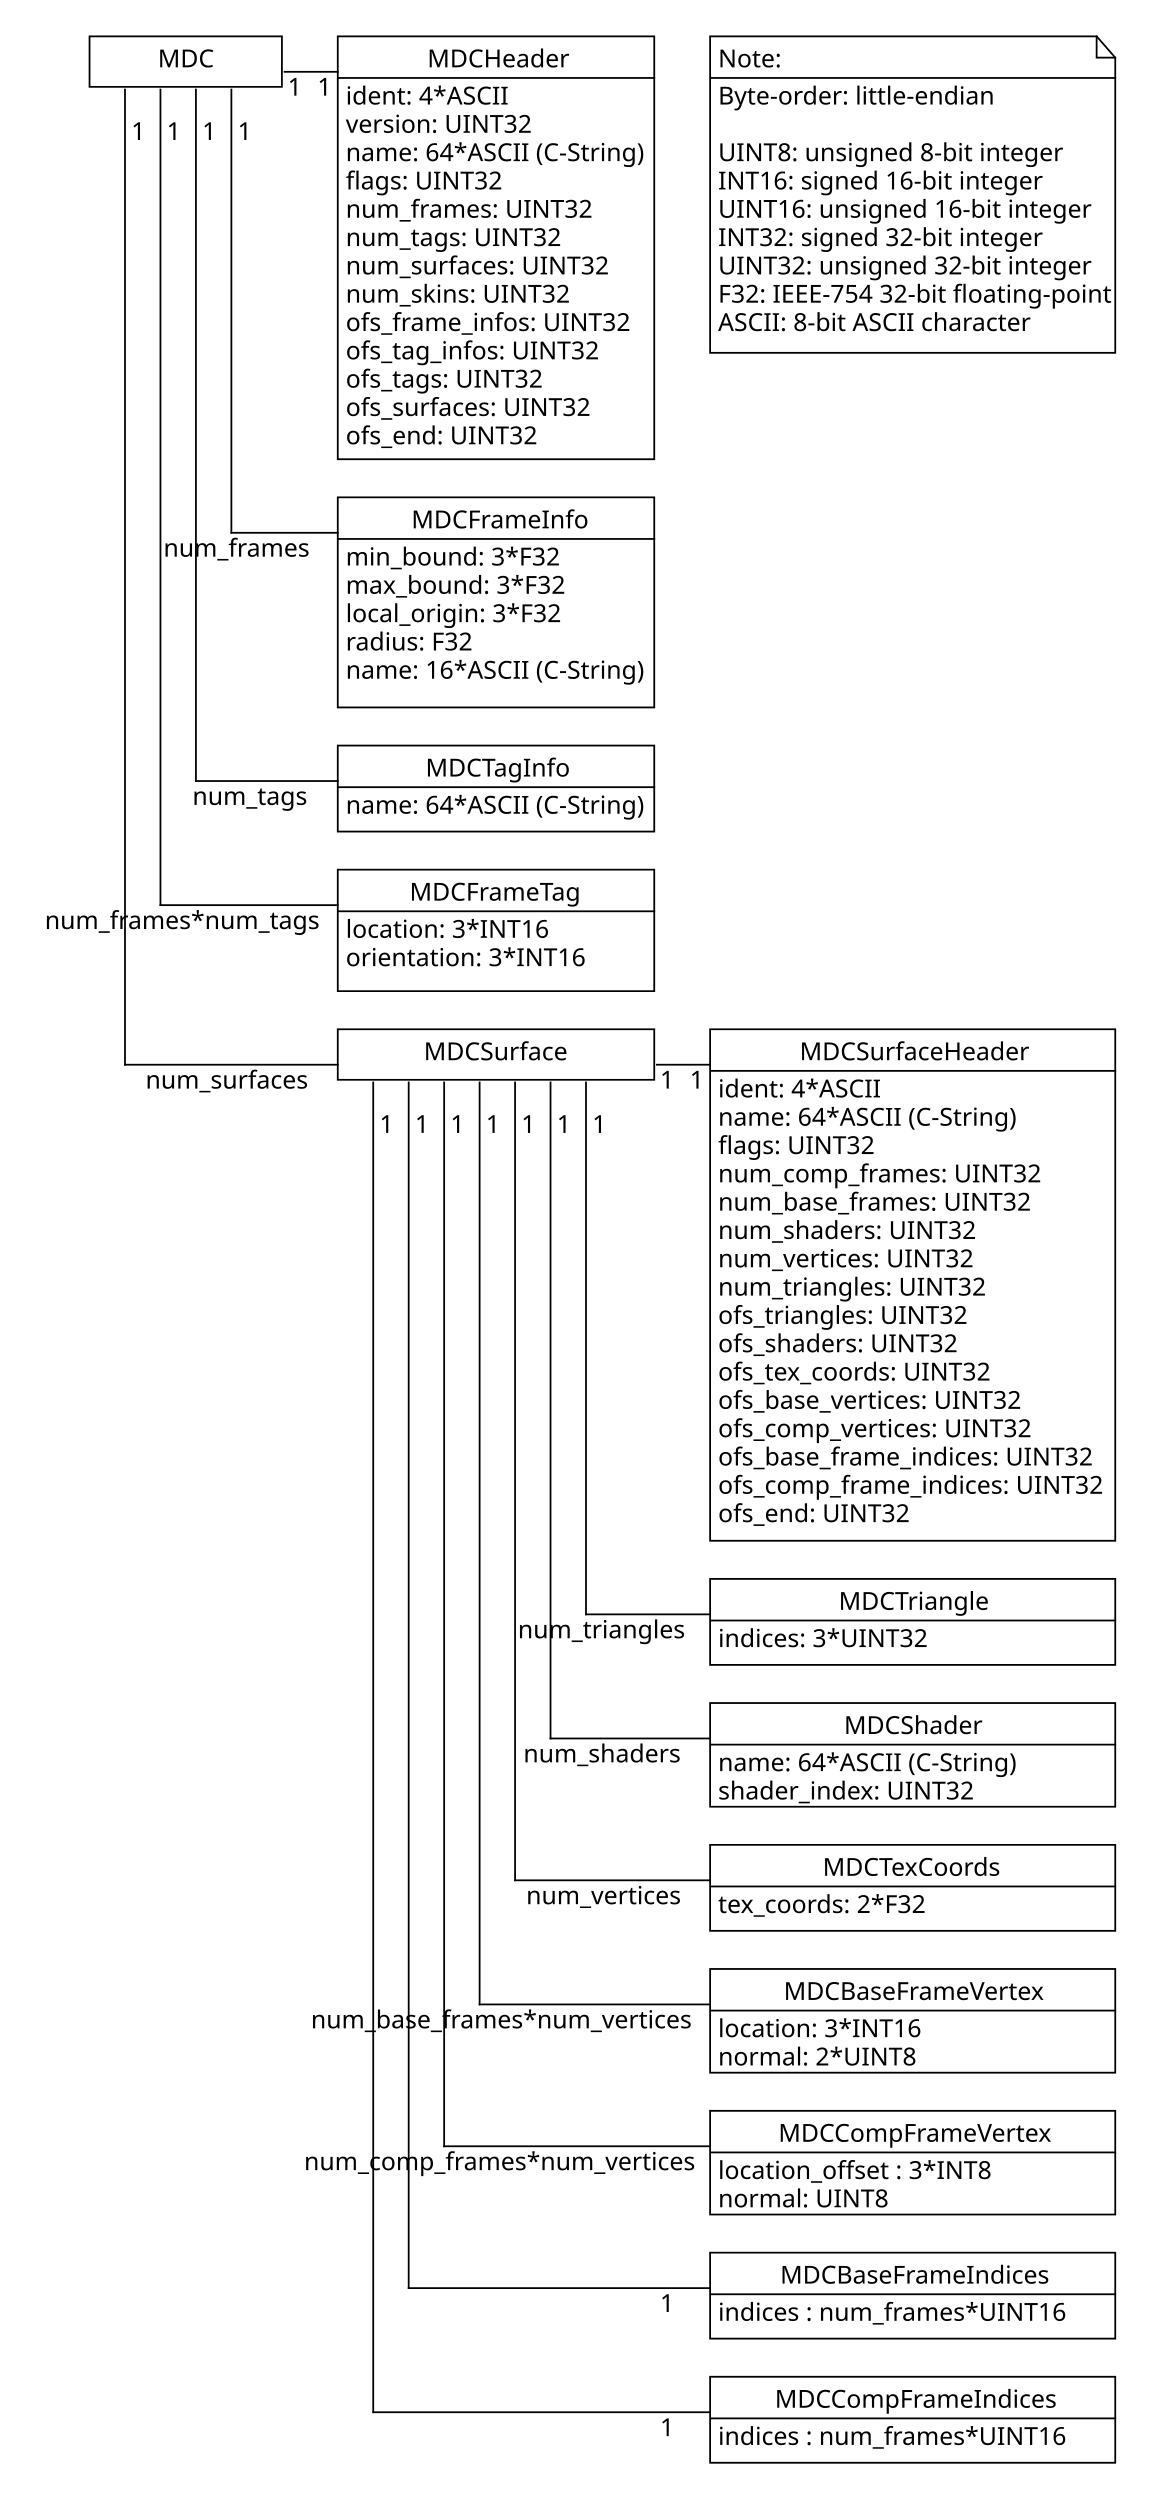
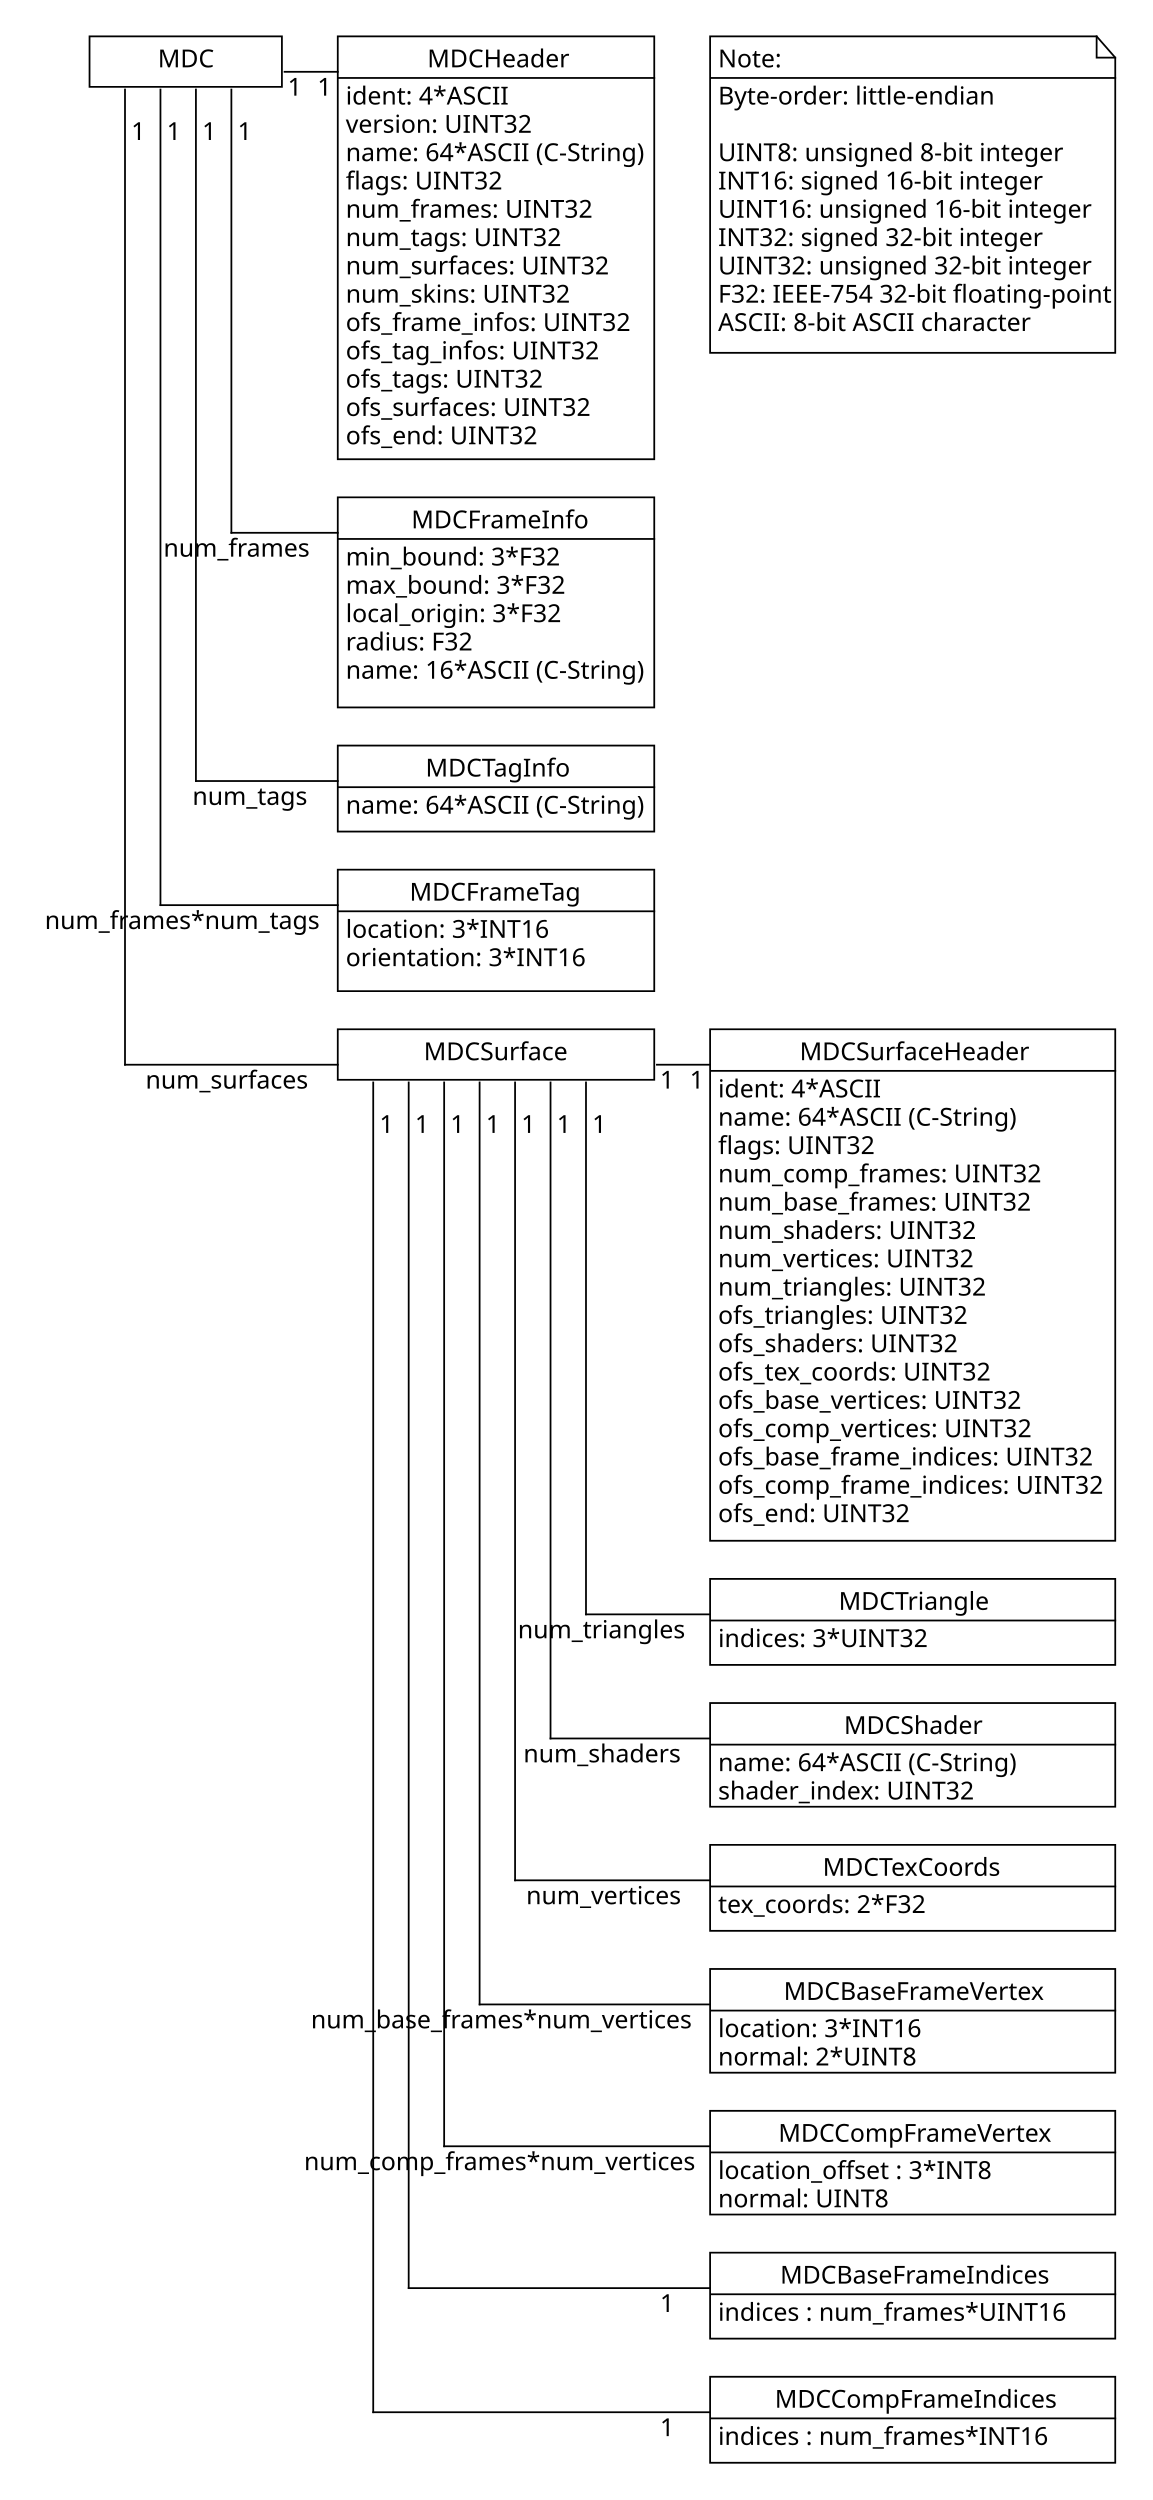
- <svg xmlns="http://www.w3.org/2000/svg" fill-opacity="1" color-rendering="auto" color-interpolation="auto" text-rendering="auto" stroke="black" stroke-linecap="square" width="650" stroke-miterlimit="10" shape-rendering="auto" stroke-opacity="1" fill="black" stroke-dasharray="none" font-weight="normal" stroke-width="1" viewBox="530 0 650 1410" height="1410" font-family="'Dialog'" font-style="normal" stroke-linejoin="miter" font-size="12px" stroke-dashoffset="0" image-rendering="auto">
+ <svg xmlns="http://www.w3.org/2000/svg" fill-opacity="1" color-rendering="auto" color-interpolation="auto" text-rendering="auto" stroke="black" stroke-linecap="square" width="650" stroke-miterlimit="10" shape-rendering="auto" stroke-opacity="1" fill="black" stroke-dasharray="none" font-weight="normal" stroke-width="1" viewBox="480 -20 650 1410" height="1410" font-family="'Dialog'" font-style="normal" stroke-linejoin="miter" font-size="12px" stroke-dashoffset="0" image-rendering="auto">
  <defs id="genericDefs" />
  <g>
    <defs id="defs1">
      <clipPath clipPathUnits="userSpaceOnUse" id="clipPath1">
        <path d="M0 0 L2147483647 0 L2147483647 2147483647 L0 2147483647 L0 0 Z" />
      </clipPath>
      <clipPath clipPathUnits="userSpaceOnUse" id="clipPath2">
        <path d="M0 0 L0 180 L230 180 L230 0 Z" />
      </clipPath>
      <clipPath clipPathUnits="userSpaceOnUse" id="clipPath3">
        <path d="M0 0 L0 50 L230 50 L230 0 Z" />
      </clipPath>
      <clipPath clipPathUnits="userSpaceOnUse" id="clipPath4">
        <path d="M0 0 L0 60 L230 60 L230 0 Z" />
      </clipPath>
      <clipPath clipPathUnits="userSpaceOnUse" id="clipPath5">
        <path d="M0 0 L0 30 L180 30 L180 0 Z" />
      </clipPath>
      <clipPath clipPathUnits="userSpaceOnUse" id="clipPath6">
        <path d="M0 0 L0 70 L180 70 L180 0 Z" />
      </clipPath>
      <clipPath clipPathUnits="userSpaceOnUse" id="clipPath7">
        <path d="M0 0 L0 50 L180 50 L180 0 Z" />
      </clipPath>
      <clipPath clipPathUnits="userSpaceOnUse" id="clipPath8">
        <path d="M0 0 L0 120 L180 120 L180 0 Z" />
      </clipPath>
      <clipPath clipPathUnits="userSpaceOnUse" id="clipPath9">
        <path d="M0 0 L0 290 L230 290 L230 0 Z" />
      </clipPath>
      <clipPath clipPathUnits="userSpaceOnUse" id="clipPath10">
        <path d="M0 0 L0 240 L180 240 L180 0 Z" />
      </clipPath>
      <clipPath clipPathUnits="userSpaceOnUse" id="clipPath11">
        <path d="M0 0 L0 30 L110 30 L110 0 Z" />
      </clipPath>
      <clipPath clipPathUnits="userSpaceOnUse" id="clipPath12">
        <path d="M0 0 L0 790 L220 790 L220 0 Z" />
      </clipPath>
      <clipPath clipPathUnits="userSpaceOnUse" id="clipPath13">
        <path d="M0 0 L0 720 L200 720 L200 0 Z" />
      </clipPath>
      <clipPath clipPathUnits="userSpaceOnUse" id="clipPath14">
        <path d="M0 0 L0 640 L250 640 L250 0 Z" />
      </clipPath>
      <clipPath clipPathUnits="userSpaceOnUse" id="clipPath15">
        <path d="M0 0 L0 560 L250 560 L250 0 Z" />
      </clipPath>
      <clipPath clipPathUnits="userSpaceOnUse" id="clipPath16">
        <path d="M0 0 L0 490 L140 490 L140 0 Z" />
      </clipPath>
      <clipPath clipPathUnits="userSpaceOnUse" id="clipPath17">
        <path d="M0 0 L0 410 L130 410 L130 0 Z" />
      </clipPath>
      <clipPath clipPathUnits="userSpaceOnUse" id="clipPath18">
        <path d="M0 0 L0 340 L130 340 L130 0 Z" />
      </clipPath>
      <clipPath clipPathUnits="userSpaceOnUse" id="clipPath19">
        <path d="M0 0 L0 50 L60 50 L60 0 Z" />
      </clipPath>
      <clipPath clipPathUnits="userSpaceOnUse" id="clipPath20">
        <path d="M0 0 L0 590 L150 590 L150 0 Z" />
      </clipPath>
      <clipPath clipPathUnits="userSpaceOnUse" id="clipPath21">
        <path d="M0 0 L0 500 L190 500 L190 0 Z" />
      </clipPath>
      <clipPath clipPathUnits="userSpaceOnUse" id="clipPath22">
        <path d="M0 0 L0 430 L110 430 L110 0 Z" />
      </clipPath>
      <clipPath clipPathUnits="userSpaceOnUse" id="clipPath23">
        <path d="M0 0 L0 290 L120 290 L120 0 Z" />
      </clipPath>
    </defs>
-     <g fill="rgb(255,255,255)" fill-opacity="0" transform="translate(930,20)" stroke-opacity="0" stroke="rgb(255,255,255)">
+     <g fill="rgb(255,255,255)" fill-opacity="0" transform="translate(880,0)" stroke-opacity="0" stroke="rgb(255,255,255)">
      <path d="M0.5 0.5 L218.5 0.5 L229 12.5 L229 179 L0.5 179 Z" stroke="none" clip-path="url(#clipPath2)" />
    </g>
-     <g transform="translate(930,20)">
+     <g transform="translate(880,0)">
      <path fill="none" d="M0.5 0.5 L218.5 0.5 L229 12.5 L229 179 L0.5 179 Z" clip-path="url(#clipPath2)" />
      <path fill="none" d="M218.5 0.5 L218.5 12.5 L229 12.5" clip-path="url(#clipPath2)" />
      <text x="5" font-size="14px" y="17.969" clip-path="url(#clipPath2)" font-family="sans-serif" stroke="none" xml:space="preserve">Note:</text>
      <path fill="none" d="M1 23.969 L229 23.969" clip-path="url(#clipPath2)" />
      <text x="5" font-size="14px" y="38.938" clip-path="url(#clipPath2)" font-family="sans-serif" stroke="none" xml:space="preserve">Byte-order: little-endian</text>
      <text x="5" font-size="14px" y="70.875" clip-path="url(#clipPath2)" font-family="sans-serif" stroke="none" xml:space="preserve">UINT8: unsigned 8-bit integer</text>
      <text x="5" font-size="14px" y="86.844" clip-path="url(#clipPath2)" font-family="sans-serif" stroke="none" xml:space="preserve">INT16: signed 16-bit integer</text>
      <text x="5" font-size="14px" y="102.812" clip-path="url(#clipPath2)" font-family="sans-serif" stroke="none" xml:space="preserve">UINT16: unsigned 16-bit integer</text>
      <text x="5" font-size="14px" y="118.781" clip-path="url(#clipPath2)" font-family="sans-serif" stroke="none" xml:space="preserve">INT32: signed 32-bit integer</text>
      <text x="5" font-size="14px" y="134.75" clip-path="url(#clipPath2)" font-family="sans-serif" stroke="none" xml:space="preserve">UINT32: unsigned 32-bit integer</text>
      <text x="5" font-size="14px" y="150.719" clip-path="url(#clipPath2)" font-family="sans-serif" stroke="none" xml:space="preserve">F32: IEEE-754 32-bit floating-point</text>
      <text x="5" font-size="14px" y="166.688" clip-path="url(#clipPath2)" font-family="sans-serif" stroke="none" xml:space="preserve">ASCII: 8-bit ASCII character</text>
    </g>
-     <g fill="rgb(255,255,255)" fill-opacity="0" transform="translate(930,1270)" stroke-opacity="0" stroke="rgb(255,255,255)">
+     <g fill="rgb(255,255,255)" fill-opacity="0" transform="translate(880,1250)" stroke-opacity="0" stroke="rgb(255,255,255)">
      <rect x="0.5" width="228.5" height="48.5" y="0.5" clip-path="url(#clipPath3)" stroke="none" />
    </g>
-     <g transform="translate(930,1270)">
+     <g transform="translate(880,1250)">
      <rect fill="none" x="0.5" width="228.5" height="48.5" y="0.5" clip-path="url(#clipPath3)" />
      <text x="40" font-size="14px" y="17.969" clip-path="url(#clipPath3)" font-family="sans-serif" stroke="none" xml:space="preserve">MDCBaseFrameIndices</text>
      <path fill="none" d="M1 23.969 L229 23.969" clip-path="url(#clipPath3)" />
      <text x="5" font-size="14px" y="38.938" clip-path="url(#clipPath3)" font-family="sans-serif" stroke="none" xml:space="preserve">indices : num_frames*UINT16</text>
    </g>
-     <g fill="rgb(255,255,255)" fill-opacity="0" transform="translate(930,1190)" stroke-opacity="0" stroke="rgb(255,255,255)">
+     <g fill="rgb(255,255,255)" fill-opacity="0" transform="translate(880,1170)" stroke-opacity="0" stroke="rgb(255,255,255)">
      <rect x="0.5" width="228.5" height="58.5" y="0.5" clip-path="url(#clipPath4)" stroke="none" />
    </g>
-     <g transform="translate(930,1190)">
+     <g transform="translate(880,1170)">
      <rect fill="none" x="0.5" width="228.5" height="58.5" y="0.5" clip-path="url(#clipPath4)" />
      <text x="39" font-size="14px" y="17.969" clip-path="url(#clipPath4)" font-family="sans-serif" stroke="none" xml:space="preserve">MDCCompFrameVertex</text>
      <path fill="none" d="M1 23.969 L229 23.969" clip-path="url(#clipPath4)" />
      <text x="5" font-size="14px" y="38.938" clip-path="url(#clipPath4)" font-family="sans-serif" stroke="none" xml:space="preserve">location_offset : 3*INT8</text>
      <text x="5" font-size="14px" y="54.906" clip-path="url(#clipPath4)" font-family="sans-serif" stroke="none" xml:space="preserve">normal: UINT8</text>
    </g>
-     <g fill="rgb(255,255,255)" fill-opacity="0" transform="translate(930,1110)" stroke-opacity="0" stroke="rgb(255,255,255)">
+     <g fill="rgb(255,255,255)" fill-opacity="0" transform="translate(880,1090)" stroke-opacity="0" stroke="rgb(255,255,255)">
      <rect x="0.5" width="228.5" height="58.5" y="0.5" clip-path="url(#clipPath4)" stroke="none" />
    </g>
-     <g transform="translate(930,1110)">
+     <g transform="translate(880,1090)">
      <rect fill="none" x="0.5" width="228.5" height="58.5" y="0.5" clip-path="url(#clipPath4)" />
      <text x="42" font-size="14px" y="17.969" clip-path="url(#clipPath4)" font-family="sans-serif" stroke="none" xml:space="preserve">MDCBaseFrameVertex</text>
      <path fill="none" d="M1 23.969 L229 23.969" clip-path="url(#clipPath4)" />
      <text x="5" font-size="14px" y="38.938" clip-path="url(#clipPath4)" font-family="sans-serif" stroke="none" xml:space="preserve">location: 3*INT16</text>
      <text x="5" font-size="14px" y="54.906" clip-path="url(#clipPath4)" font-family="sans-serif" stroke="none" xml:space="preserve">normal: 2*UINT8</text>
    </g>
-     <g fill="rgb(255,255,255)" fill-opacity="0" transform="translate(930,1040)" stroke-opacity="0" stroke="rgb(255,255,255)">
+     <g fill="rgb(255,255,255)" fill-opacity="0" transform="translate(880,1020)" stroke-opacity="0" stroke="rgb(255,255,255)">
      <rect x="0.5" width="228.5" height="48.5" y="0.5" clip-path="url(#clipPath3)" stroke="none" />
    </g>
-     <g transform="translate(930,1040)">
+     <g transform="translate(880,1020)">
      <rect fill="none" x="0.5" width="228.5" height="48.5" y="0.5" clip-path="url(#clipPath3)" />
      <text x="64" font-size="14px" y="17.969" clip-path="url(#clipPath3)" font-family="sans-serif" stroke="none" xml:space="preserve">MDCTexCoords</text>
      <path fill="none" d="M1 23.969 L229 23.969" clip-path="url(#clipPath3)" />
      <text x="5" font-size="14px" y="38.938" clip-path="url(#clipPath3)" font-family="sans-serif" stroke="none" xml:space="preserve">tex_coords: 2*F32</text>
    </g>
-     <g fill="rgb(255,255,255)" fill-opacity="0" transform="translate(930,960)" stroke-opacity="0" stroke="rgb(255,255,255)">
+     <g fill="rgb(255,255,255)" fill-opacity="0" transform="translate(880,940)" stroke-opacity="0" stroke="rgb(255,255,255)">
      <rect x="0.5" width="228.5" height="58.5" y="0.5" clip-path="url(#clipPath4)" stroke="none" />
    </g>
-     <g transform="translate(930,960)">
+     <g transform="translate(880,940)">
      <rect fill="none" x="0.5" width="228.5" height="58.5" y="0.5" clip-path="url(#clipPath4)" />
      <text x="76" font-size="14px" y="17.969" clip-path="url(#clipPath4)" font-family="sans-serif" stroke="none" xml:space="preserve">MDCShader</text>
      <path fill="none" d="M1 23.969 L229 23.969" clip-path="url(#clipPath4)" />
      <text x="5" font-size="14px" y="38.938" clip-path="url(#clipPath4)" font-family="sans-serif" stroke="none" xml:space="preserve">name: 64*ASCII (C-String)</text>
      <text x="5" font-size="14px" y="54.906" clip-path="url(#clipPath4)" font-family="sans-serif" stroke="none" xml:space="preserve">shader_index: UINT32</text>
    </g>
-     <g fill="rgb(255,255,255)" fill-opacity="0" transform="translate(930,890)" stroke-opacity="0" stroke="rgb(255,255,255)">
+     <g fill="rgb(255,255,255)" fill-opacity="0" transform="translate(880,870)" stroke-opacity="0" stroke="rgb(255,255,255)">
      <rect x="0.5" width="228.5" height="48.5" y="0.5" clip-path="url(#clipPath3)" stroke="none" />
    </g>
-     <g transform="translate(930,890)">
+     <g transform="translate(880,870)">
      <rect fill="none" x="0.5" width="228.5" height="48.5" y="0.5" clip-path="url(#clipPath3)" />
      <text x="73" font-size="14px" y="17.969" clip-path="url(#clipPath3)" font-family="sans-serif" stroke="none" xml:space="preserve">MDCTriangle</text>
      <path fill="none" d="M1 23.969 L229 23.969" clip-path="url(#clipPath3)" />
      <text x="5" font-size="14px" y="38.938" clip-path="url(#clipPath3)" font-family="sans-serif" stroke="none" xml:space="preserve">indices: 3*UINT32</text>
    </g>
-     <g fill="rgb(255,255,255)" fill-opacity="0" transform="translate(720,580)" stroke-opacity="0" stroke="rgb(255,255,255)">
+     <g fill="rgb(255,255,255)" fill-opacity="0" transform="translate(670,560)" stroke-opacity="0" stroke="rgb(255,255,255)">
      <rect x="0.5" width="178.5" height="28.5" y="0.5" clip-path="url(#clipPath5)" stroke="none" />
    </g>
-     <g transform="translate(720,580)">
+     <g transform="translate(670,560)">
      <rect fill="none" x="0.5" width="178.5" height="28.5" y="0.5" clip-path="url(#clipPath5)" />
      <text x="49" font-size="14px" y="17.969" clip-path="url(#clipPath5)" font-family="sans-serif" stroke="none" xml:space="preserve">MDCSurface</text>
    </g>
-     <g fill="rgb(255,255,255)" fill-opacity="0" transform="translate(930,1340)" stroke-opacity="0" stroke="rgb(255,255,255)">
+     <g fill="rgb(255,255,255)" fill-opacity="0" transform="translate(880,1320)" stroke-opacity="0" stroke="rgb(255,255,255)">
      <rect x="0.5" width="228.5" height="48.5" y="0.5" clip-path="url(#clipPath3)" stroke="none" />
    </g>
-     <g transform="translate(930,1340)">
+     <g transform="translate(880,1320)">
      <rect fill="none" x="0.5" width="228.5" height="48.5" y="0.5" clip-path="url(#clipPath3)" />
      <text x="37" font-size="14px" y="17.969" clip-path="url(#clipPath3)" font-family="sans-serif" stroke="none" xml:space="preserve">MDCCompFrameIndices</text>
      <path fill="none" d="M1 23.969 L229 23.969" clip-path="url(#clipPath3)" />
-       <text x="5" font-size="14px" y="38.938" clip-path="url(#clipPath3)" font-family="sans-serif" stroke="none" xml:space="preserve">indices : num_frames*UINT16</text>
-     </g>
-     <g fill="rgb(255,255,255)" fill-opacity="0" transform="translate(720,490)" stroke-opacity="0" stroke="rgb(255,255,255)">
+       <text x="5" font-size="14px" y="38.938" clip-path="url(#clipPath3)" font-family="sans-serif" stroke="none" xml:space="preserve">indices : num_frames*INT16</text>
+     </g>
+     <g fill="rgb(255,255,255)" fill-opacity="0" transform="translate(670,470)" stroke-opacity="0" stroke="rgb(255,255,255)">
      <rect x="0.5" width="178.5" height="68.5" y="0.5" clip-path="url(#clipPath6)" stroke="none" />
    </g>
-     <g transform="translate(720,490)">
+     <g transform="translate(670,470)">
      <rect fill="none" x="0.5" width="178.5" height="68.5" y="0.5" clip-path="url(#clipPath6)" />
      <text x="41" font-size="14px" y="17.969" clip-path="url(#clipPath6)" font-family="sans-serif" stroke="none" xml:space="preserve">MDCFrameTag</text>
      <path fill="none" d="M1 23.969 L179 23.969" clip-path="url(#clipPath6)" />
      <text x="5" font-size="14px" y="38.938" clip-path="url(#clipPath6)" font-family="sans-serif" stroke="none" xml:space="preserve">location: 3*INT16</text>
      <text x="5" font-size="14px" y="54.906" clip-path="url(#clipPath6)" font-family="sans-serif" stroke="none" xml:space="preserve">orientation: 3*INT16</text>
    </g>
-     <g fill="rgb(255,255,255)" fill-opacity="0" transform="translate(720,420)" stroke-opacity="0" stroke="rgb(255,255,255)">
+     <g fill="rgb(255,255,255)" fill-opacity="0" transform="translate(670,400)" stroke-opacity="0" stroke="rgb(255,255,255)">
      <rect x="0.5" width="178.5" height="48.5" y="0.5" clip-path="url(#clipPath7)" stroke="none" />
    </g>
-     <g transform="translate(720,420)">
+     <g transform="translate(670,400)">
      <rect fill="none" x="0.5" width="178.5" height="48.5" y="0.5" clip-path="url(#clipPath7)" />
      <text x="50" font-size="14px" y="17.969" clip-path="url(#clipPath7)" font-family="sans-serif" stroke="none" xml:space="preserve">MDCTagInfo</text>
      <path fill="none" d="M1 23.969 L179 23.969" clip-path="url(#clipPath7)" />
      <text x="5" font-size="14px" y="38.938" clip-path="url(#clipPath7)" font-family="sans-serif" stroke="none" xml:space="preserve">name: 64*ASCII (C-String)</text>
    </g>
-     <g fill="rgb(255,255,255)" fill-opacity="0" transform="translate(720,280)" stroke-opacity="0" stroke="rgb(255,255,255)">
+     <g fill="rgb(255,255,255)" fill-opacity="0" transform="translate(670,260)" stroke-opacity="0" stroke="rgb(255,255,255)">
      <rect x="0.5" width="178.5" height="118.5" y="0.5" clip-path="url(#clipPath8)" stroke="none" />
    </g>
-     <g transform="translate(720,280)">
+     <g transform="translate(670,260)">
      <rect fill="none" x="0.5" width="178.5" height="118.5" y="0.5" clip-path="url(#clipPath8)" />
      <text x="42" font-size="14px" y="17.969" clip-path="url(#clipPath8)" font-family="sans-serif" stroke="none" xml:space="preserve">MDCFrameInfo</text>
      <path fill="none" d="M1 23.969 L179 23.969" clip-path="url(#clipPath8)" />
      <text x="5" font-size="14px" y="38.938" clip-path="url(#clipPath8)" font-family="sans-serif" stroke="none" xml:space="preserve">min_bound: 3*F32</text>
      <text x="5" font-size="14px" y="54.906" clip-path="url(#clipPath8)" font-family="sans-serif" stroke="none" xml:space="preserve">max_bound: 3*F32</text>
      <text x="5" font-size="14px" y="70.875" clip-path="url(#clipPath8)" font-family="sans-serif" stroke="none" xml:space="preserve">local_origin: 3*F32</text>
      <text x="5" font-size="14px" y="86.844" clip-path="url(#clipPath8)" font-family="sans-serif" stroke="none" xml:space="preserve">radius: F32</text>
      <text x="5" font-size="14px" y="102.812" clip-path="url(#clipPath8)" font-family="sans-serif" stroke="none" xml:space="preserve">name: 16*ASCII (C-String)</text>
    </g>
-     <g fill="rgb(255,255,255)" fill-opacity="0" transform="translate(930,580)" stroke-opacity="0" stroke="rgb(255,255,255)">
+     <g fill="rgb(255,255,255)" fill-opacity="0" transform="translate(880,560)" stroke-opacity="0" stroke="rgb(255,255,255)">
      <rect x="0.5" width="228.5" height="288.5" y="0.5" clip-path="url(#clipPath9)" stroke="none" />
    </g>
-     <g transform="translate(930,580)">
+     <g transform="translate(880,560)">
      <rect fill="none" x="0.5" width="228.5" height="288.5" y="0.5" clip-path="url(#clipPath9)" />
      <text x="51" font-size="14px" y="17.969" clip-path="url(#clipPath9)" font-family="sans-serif" stroke="none" xml:space="preserve">MDCSurfaceHeader</text>
      <path fill="none" d="M1 23.969 L229 23.969" clip-path="url(#clipPath9)" />
      <text x="5" font-size="14px" y="38.938" clip-path="url(#clipPath9)" font-family="sans-serif" stroke="none" xml:space="preserve">ident: 4*ASCII</text>
      <text x="5" font-size="14px" y="54.906" clip-path="url(#clipPath9)" font-family="sans-serif" stroke="none" xml:space="preserve">name: 64*ASCII (C-String)</text>
      <text x="5" font-size="14px" y="70.875" clip-path="url(#clipPath9)" font-family="sans-serif" stroke="none" xml:space="preserve">flags: UINT32</text>
      <text x="5" font-size="14px" y="86.844" clip-path="url(#clipPath9)" font-family="sans-serif" stroke="none" xml:space="preserve">num_comp_frames: UINT32</text>
      <text x="5" font-size="14px" y="102.812" clip-path="url(#clipPath9)" font-family="sans-serif" stroke="none" xml:space="preserve">num_base_frames: UINT32</text>
      <text x="5" font-size="14px" y="118.781" clip-path="url(#clipPath9)" font-family="sans-serif" stroke="none" xml:space="preserve">num_shaders: UINT32</text>
      <text x="5" font-size="14px" y="134.75" clip-path="url(#clipPath9)" font-family="sans-serif" stroke="none" xml:space="preserve">num_vertices: UINT32</text>
      <text x="5" font-size="14px" y="150.719" clip-path="url(#clipPath9)" font-family="sans-serif" stroke="none" xml:space="preserve">num_triangles: UINT32</text>
      <text x="5" font-size="14px" y="166.688" clip-path="url(#clipPath9)" font-family="sans-serif" stroke="none" xml:space="preserve">ofs_triangles: UINT32</text>
      <text x="5" font-size="14px" y="182.656" clip-path="url(#clipPath9)" font-family="sans-serif" stroke="none" xml:space="preserve">ofs_shaders: UINT32</text>
      <text x="5" font-size="14px" y="198.625" clip-path="url(#clipPath9)" font-family="sans-serif" stroke="none" xml:space="preserve">ofs_tex_coords: UINT32</text>
      <text x="5" font-size="14px" y="214.594" clip-path="url(#clipPath9)" font-family="sans-serif" stroke="none" xml:space="preserve">ofs_base_vertices: UINT32</text>
      <text x="5" font-size="14px" y="230.562" clip-path="url(#clipPath9)" font-family="sans-serif" stroke="none" xml:space="preserve">ofs_comp_vertices: UINT32</text>
      <text x="5" font-size="14px" y="246.531" clip-path="url(#clipPath9)" font-family="sans-serif" stroke="none" xml:space="preserve">ofs_base_frame_indices: UINT32</text>
      <text x="5" font-size="14px" y="262.5" clip-path="url(#clipPath9)" font-family="sans-serif" stroke="none" xml:space="preserve">ofs_comp_frame_indices: UINT32</text>
      <text x="5" font-size="14px" y="278.469" clip-path="url(#clipPath9)" font-family="sans-serif" stroke="none" xml:space="preserve">ofs_end: UINT32</text>
    </g>
-     <g fill="rgb(255,255,255)" fill-opacity="0" transform="translate(720,20)" stroke-opacity="0" stroke="rgb(255,255,255)">
+     <g fill="rgb(255,255,255)" fill-opacity="0" transform="translate(670,0)" stroke-opacity="0" stroke="rgb(255,255,255)">
      <rect x="0.5" width="178.5" height="238.5" y="0.5" clip-path="url(#clipPath10)" stroke="none" />
    </g>
-     <g transform="translate(720,20)">
+     <g transform="translate(670,0)">
      <rect fill="none" x="0.5" width="178.5" height="238.5" y="0.5" clip-path="url(#clipPath10)" />
      <text x="51" font-size="14px" y="17.969" clip-path="url(#clipPath10)" font-family="sans-serif" stroke="none" xml:space="preserve">MDCHeader</text>
      <path fill="none" d="M1 23.969 L179 23.969" clip-path="url(#clipPath10)" />
      <text x="5" font-size="14px" y="38.938" clip-path="url(#clipPath10)" font-family="sans-serif" stroke="none" xml:space="preserve">ident: 4*ASCII</text>
      <text x="5" font-size="14px" y="54.906" clip-path="url(#clipPath10)" font-family="sans-serif" stroke="none" xml:space="preserve">version: UINT32</text>
      <text x="5" font-size="14px" y="70.875" clip-path="url(#clipPath10)" font-family="sans-serif" stroke="none" xml:space="preserve">name: 64*ASCII (C-String)</text>
      <text x="5" font-size="14px" y="86.844" clip-path="url(#clipPath10)" font-family="sans-serif" stroke="none" xml:space="preserve">flags: UINT32</text>
      <text x="5" font-size="14px" y="102.812" clip-path="url(#clipPath10)" font-family="sans-serif" stroke="none" xml:space="preserve">num_frames: UINT32</text>
      <text x="5" font-size="14px" y="118.781" clip-path="url(#clipPath10)" font-family="sans-serif" stroke="none" xml:space="preserve">num_tags: UINT32</text>
      <text x="5" font-size="14px" y="134.75" clip-path="url(#clipPath10)" font-family="sans-serif" stroke="none" xml:space="preserve">num_surfaces: UINT32</text>
      <text x="5" font-size="14px" y="150.719" clip-path="url(#clipPath10)" font-family="sans-serif" stroke="none" xml:space="preserve">num_skins: UINT32</text>
      <text x="5" font-size="14px" y="166.688" clip-path="url(#clipPath10)" font-family="sans-serif" stroke="none" xml:space="preserve">ofs_frame_infos: UINT32</text>
      <text x="5" font-size="14px" y="182.656" clip-path="url(#clipPath10)" font-family="sans-serif" stroke="none" xml:space="preserve">ofs_tag_infos: UINT32</text>
      <text x="5" font-size="14px" y="198.625" clip-path="url(#clipPath10)" font-family="sans-serif" stroke="none" xml:space="preserve">ofs_tags: UINT32</text>
      <text x="5" font-size="14px" y="214.594" clip-path="url(#clipPath10)" font-family="sans-serif" stroke="none" xml:space="preserve">ofs_surfaces: UINT32</text>
      <text x="5" font-size="14px" y="230.562" clip-path="url(#clipPath10)" font-family="sans-serif" stroke="none" xml:space="preserve">ofs_end: UINT32</text>
    </g>
-     <g fill="rgb(255,255,255)" fill-opacity="0" transform="translate(580,20)" stroke-opacity="0" stroke="rgb(255,255,255)">
+     <g fill="rgb(255,255,255)" fill-opacity="0" transform="translate(530,0)" stroke-opacity="0" stroke="rgb(255,255,255)">
      <rect x="0.5" width="108.5" height="28.5" y="0.5" clip-path="url(#clipPath11)" stroke="none" />
    </g>
-     <g transform="translate(580,20)">
+     <g transform="translate(530,0)">
      <rect fill="none" x="0.5" width="108.5" height="28.5" y="0.5" clip-path="url(#clipPath11)" />
      <text x="39" font-size="14px" y="17.969" clip-path="url(#clipPath11)" font-family="sans-serif" stroke="none" xml:space="preserve">MDC</text>
    </g>
-     <g transform="translate(730,600)">
+     <g transform="translate(680,580)">
      <path fill="none" d="M10.5 10.5 L10.5 760.5" clip-path="url(#clipPath12)" />
      <path fill="none" d="M10.5 760.5 L200.5 760.5" clip-path="url(#clipPath12)" />
      <text x="14" font-size="14px" y="38.969" clip-path="url(#clipPath12)" font-family="sans-serif" stroke="none" xml:space="preserve">1</text>
      <text x="172.214" font-size="14px" y="773.969" clip-path="url(#clipPath12)" font-family="sans-serif" stroke="none" xml:space="preserve">1</text>
    </g>
-     <g transform="translate(750,600)">
+     <g transform="translate(700,580)">
      <path fill="none" d="M10.5 10.5 L10.5 690.5" clip-path="url(#clipPath13)" />
      <path fill="none" d="M10.5 690.5 L180.5 690.5" clip-path="url(#clipPath13)" />
      <text x="14" font-size="14px" y="38.969" clip-path="url(#clipPath13)" font-family="sans-serif" stroke="none" xml:space="preserve">1</text>
      <text x="152.214" font-size="14px" y="703.969" clip-path="url(#clipPath13)" font-family="sans-serif" stroke="none" xml:space="preserve">1</text>
    </g>
-     <g transform="translate(700,600)">
+     <g transform="translate(650,580)">
      <path fill="none" d="M80.5 10.5 L80.5 610.5" clip-path="url(#clipPath14)" />
      <path fill="none" d="M80.5 610.5 L230.5 610.5" clip-path="url(#clipPath14)" />
      <text x="84" font-size="14px" y="38.969" clip-path="url(#clipPath14)" font-family="sans-serif" stroke="none" xml:space="preserve">1</text>
      <text x="1.47" font-size="14px" y="623.969" clip-path="url(#clipPath14)" font-family="sans-serif" stroke="none" xml:space="preserve">num_comp_frames*num_vertices</text>
    </g>
-     <g transform="translate(700,600)">
+     <g transform="translate(650,580)">
      <path fill="none" d="M100.5 10.5 L100.5 530.5" clip-path="url(#clipPath15)" />
      <path fill="none" d="M100.5 530.5 L230.5 530.5" clip-path="url(#clipPath15)" />
      <text x="104" font-size="14px" y="38.969" clip-path="url(#clipPath15)" font-family="sans-serif" stroke="none" xml:space="preserve">1</text>
      <text x="5.346" font-size="14px" y="543.969" clip-path="url(#clipPath15)" font-family="sans-serif" stroke="none" xml:space="preserve">num_base_frames*num_vertices</text>
    </g>
-     <g transform="translate(810,600)">
+     <g transform="translate(760,580)">
      <path fill="none" d="M10.5 10.5 L10.5 460.5" clip-path="url(#clipPath16)" />
      <path fill="none" d="M10.5 460.5 L120.5 460.5" clip-path="url(#clipPath16)" />
      <text x="14" font-size="14px" y="38.969" clip-path="url(#clipPath16)" font-family="sans-serif" stroke="none" xml:space="preserve">1</text>
      <text x="16.745" font-size="14px" y="473.969" clip-path="url(#clipPath16)" font-family="sans-serif" stroke="none" xml:space="preserve">num_vertices</text>
    </g>
-     <g transform="translate(820,600)">
+     <g transform="translate(770,580)">
      <path fill="none" d="M20.5 10.5 L20.5 380.5" clip-path="url(#clipPath17)" />
      <path fill="none" d="M20.5 380.5 L110.5 380.5" clip-path="url(#clipPath17)" />
      <text x="24" font-size="14px" y="38.969" clip-path="url(#clipPath17)" font-family="sans-serif" stroke="none" xml:space="preserve">1</text>
      <text x="5.173" font-size="14px" y="393.969" clip-path="url(#clipPath17)" font-family="sans-serif" stroke="none" xml:space="preserve">num_shaders</text>
    </g>
-     <g transform="translate(820,600)">
+     <g transform="translate(770,580)">
      <path fill="none" d="M40.5 10.5 L40.5 310.5" clip-path="url(#clipPath18)" />
      <path fill="none" d="M40.5 310.5 L110.5 310.5" clip-path="url(#clipPath18)" />
      <text x="44" font-size="14px" y="38.969" clip-path="url(#clipPath18)" font-family="sans-serif" stroke="none" xml:space="preserve">1</text>
      <text x="2.062" font-size="14px" y="323.969" clip-path="url(#clipPath18)" font-family="sans-serif" stroke="none" xml:space="preserve">num_triangles</text>
    </g>
-     <g transform="translate(890,580)">
+     <g transform="translate(840,560)">
      <path fill="none" d="M40.5 20.5 L10.5 20.5" clip-path="url(#clipPath19)" />
      <text x="12.214" font-size="14px" y="33.969" clip-path="url(#clipPath19)" font-family="sans-serif" stroke="none" xml:space="preserve">1</text>
      <text x="29" font-size="14px" y="33.969" clip-path="url(#clipPath19)" font-family="sans-serif" stroke="none" xml:space="preserve">1</text>
    </g>
-     <g transform="translate(590,40)">
+     <g transform="translate(540,20)">
      <path fill="none" d="M10.5 10.5 L10.5 560.5" clip-path="url(#clipPath20)" />
      <path fill="none" d="M10.5 560.5 L130.5 560.5" clip-path="url(#clipPath20)" />
      <text x="14" font-size="14px" y="38.969" clip-path="url(#clipPath20)" font-family="sans-serif" stroke="none" xml:space="preserve">1</text>
      <text x="22.069" font-size="14px" y="573.969" clip-path="url(#clipPath20)" font-family="sans-serif" stroke="none" xml:space="preserve">num_surfaces</text>
    </g>
-     <g transform="translate(550,40)">
+     <g transform="translate(500,20)">
      <path fill="none" d="M70.5 10.5 L70.5 470.5" clip-path="url(#clipPath21)" />
      <path fill="none" d="M70.5 470.5 L170.5 470.5" clip-path="url(#clipPath21)" />
      <text x="74" font-size="14px" y="38.969" clip-path="url(#clipPath21)" font-family="sans-serif" stroke="none" xml:space="preserve">1</text>
      <text x="5.263" font-size="14px" y="483.969" clip-path="url(#clipPath21)" font-family="sans-serif" stroke="none" xml:space="preserve">num_frames*num_tags</text>
    </g>
-     <g transform="translate(630,40)">
+     <g transform="translate(580,20)">
      <path fill="none" d="M10.5 10.5 L10.5 400.5" clip-path="url(#clipPath22)" />
      <path fill="none" d="M10.5 400.5 L90.5 400.5" clip-path="url(#clipPath22)" />
      <text x="14" font-size="14px" y="38.969" clip-path="url(#clipPath22)" font-family="sans-serif" stroke="none" xml:space="preserve">1</text>
      <text x="8.518" font-size="14px" y="413.969" clip-path="url(#clipPath22)" font-family="sans-serif" stroke="none" xml:space="preserve">num_tags</text>
    </g>
-     <g transform="translate(620,40)">
+     <g transform="translate(570,20)">
      <path fill="none" d="M40.5 10.5 L40.5 260.5" clip-path="url(#clipPath23)" />
      <path fill="none" d="M40.5 260.5 L100.5 260.5" clip-path="url(#clipPath23)" />
      <text x="44" font-size="14px" y="38.969" clip-path="url(#clipPath23)" font-family="sans-serif" stroke="none" xml:space="preserve">1</text>
      <text x="2.193" font-size="14px" y="273.969" clip-path="url(#clipPath23)" font-family="sans-serif" stroke="none" xml:space="preserve">num_frames</text>
    </g>
-     <g transform="translate(680,20)">
+     <g transform="translate(630,0)">
      <path fill="none" d="M40.5 20.5 L10.5 20.5" clip-path="url(#clipPath19)" />
      <text x="12.214" font-size="14px" y="33.969" clip-path="url(#clipPath19)" font-family="sans-serif" stroke="none" xml:space="preserve">1</text>
      <text x="29" font-size="14px" y="33.969" clip-path="url(#clipPath19)" font-family="sans-serif" stroke="none" xml:space="preserve">1</text>
    </g>
  </g>
</svg>
